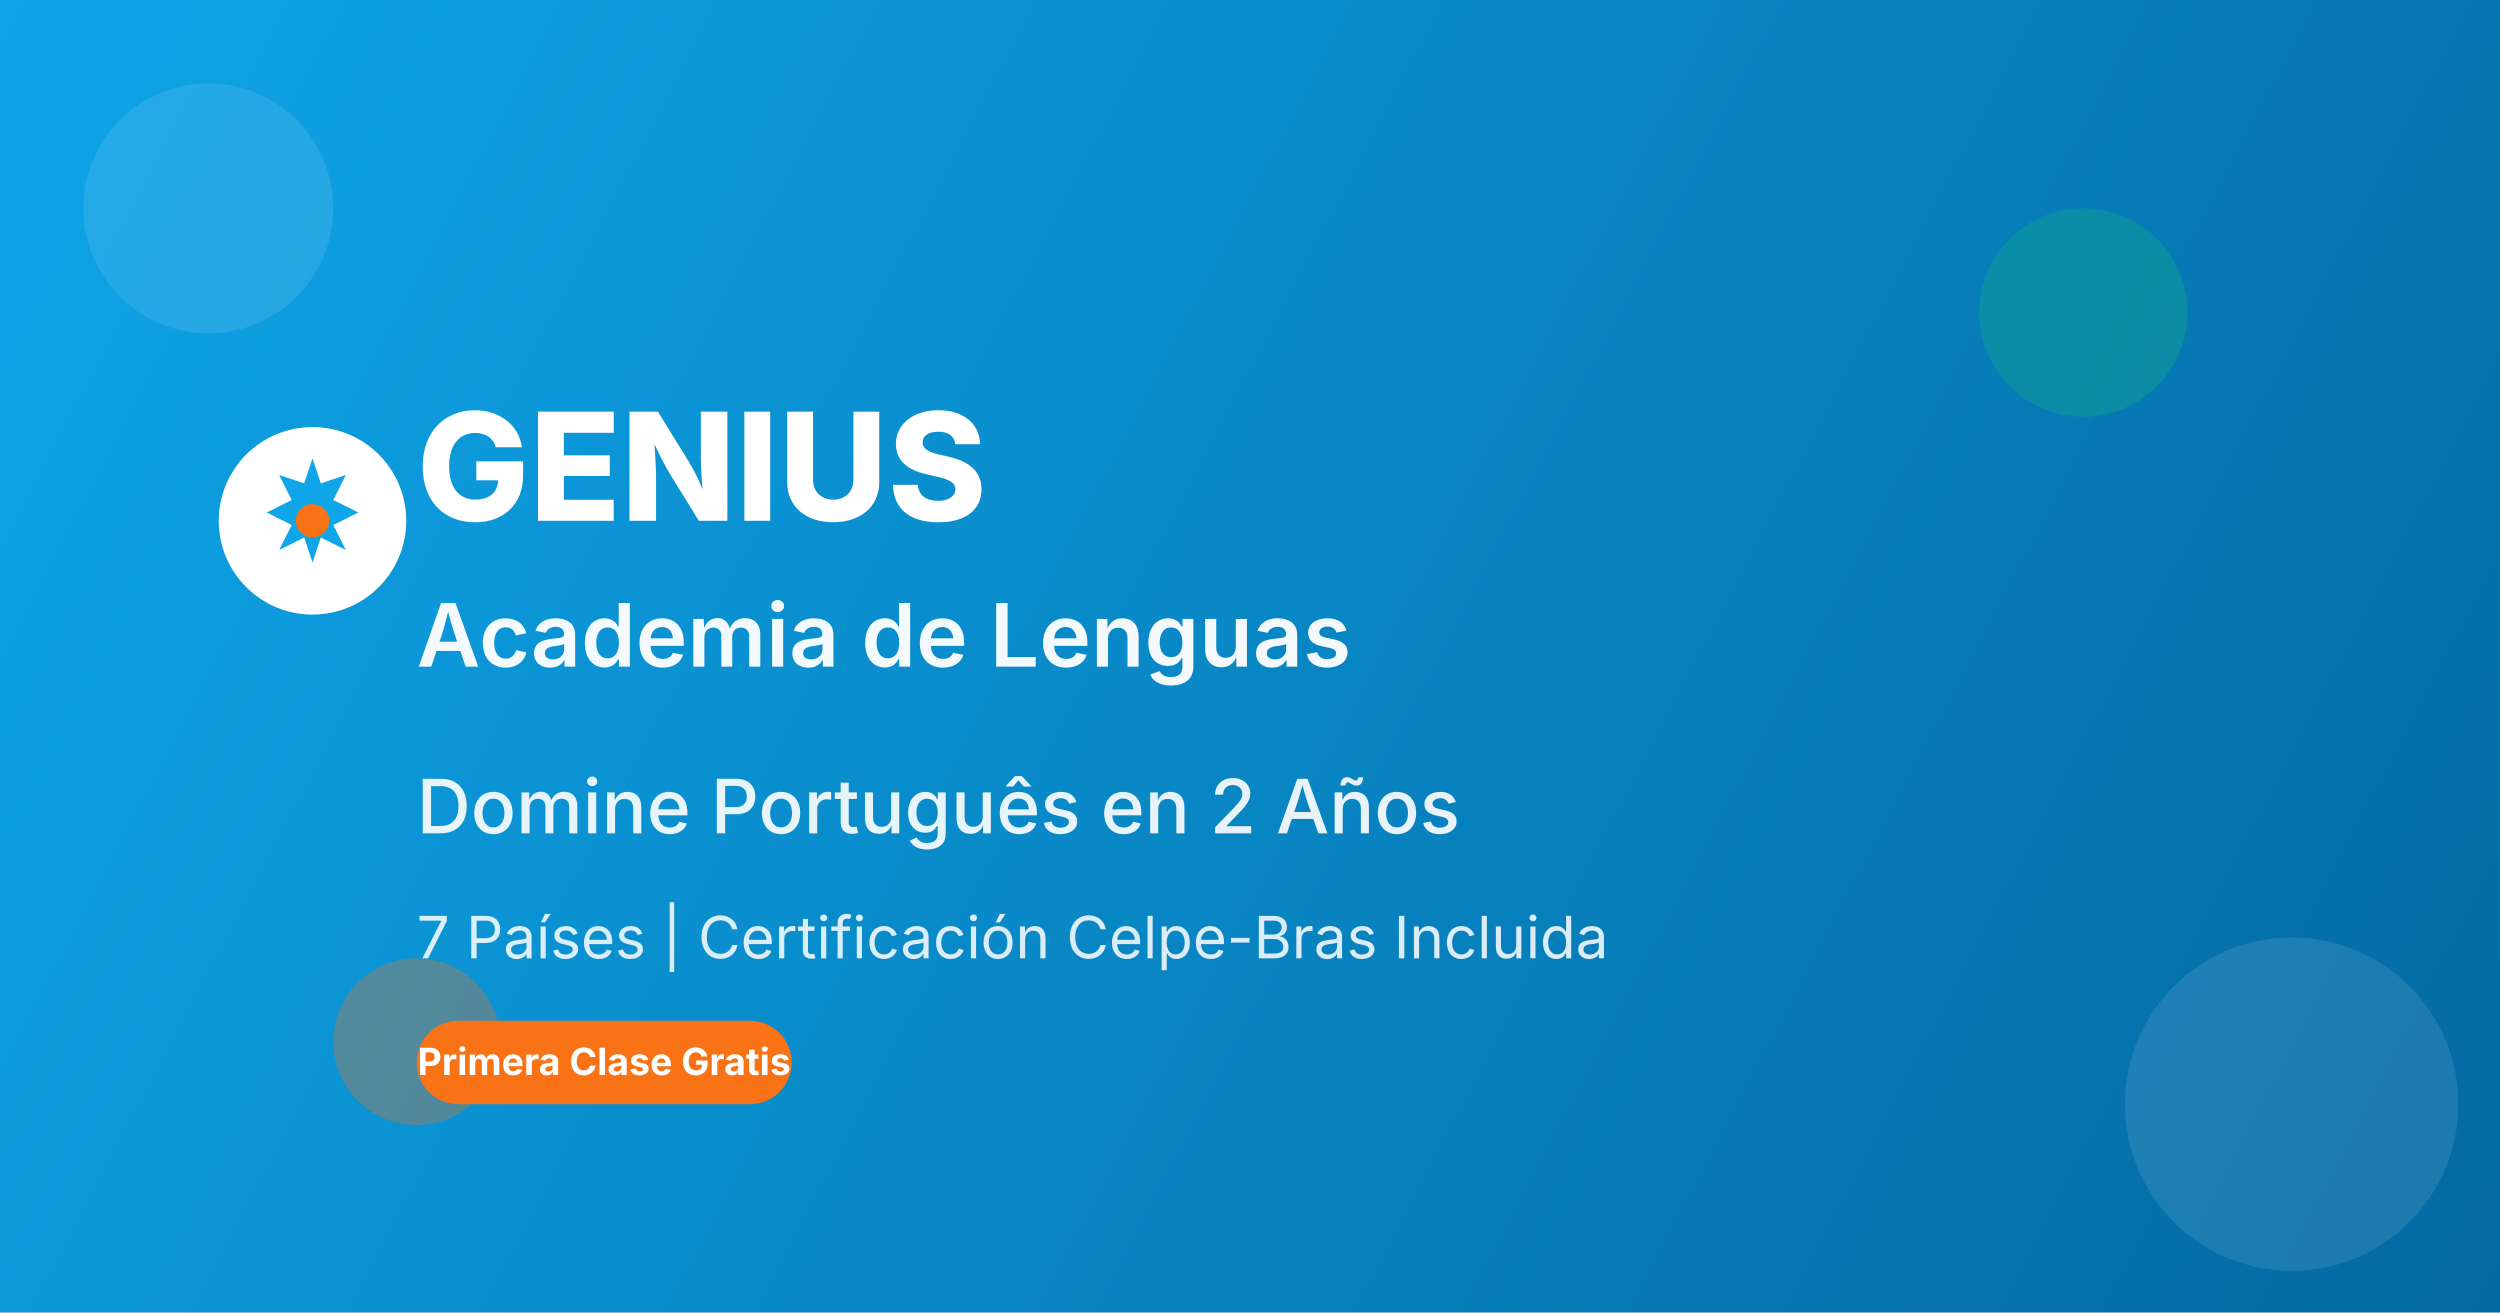
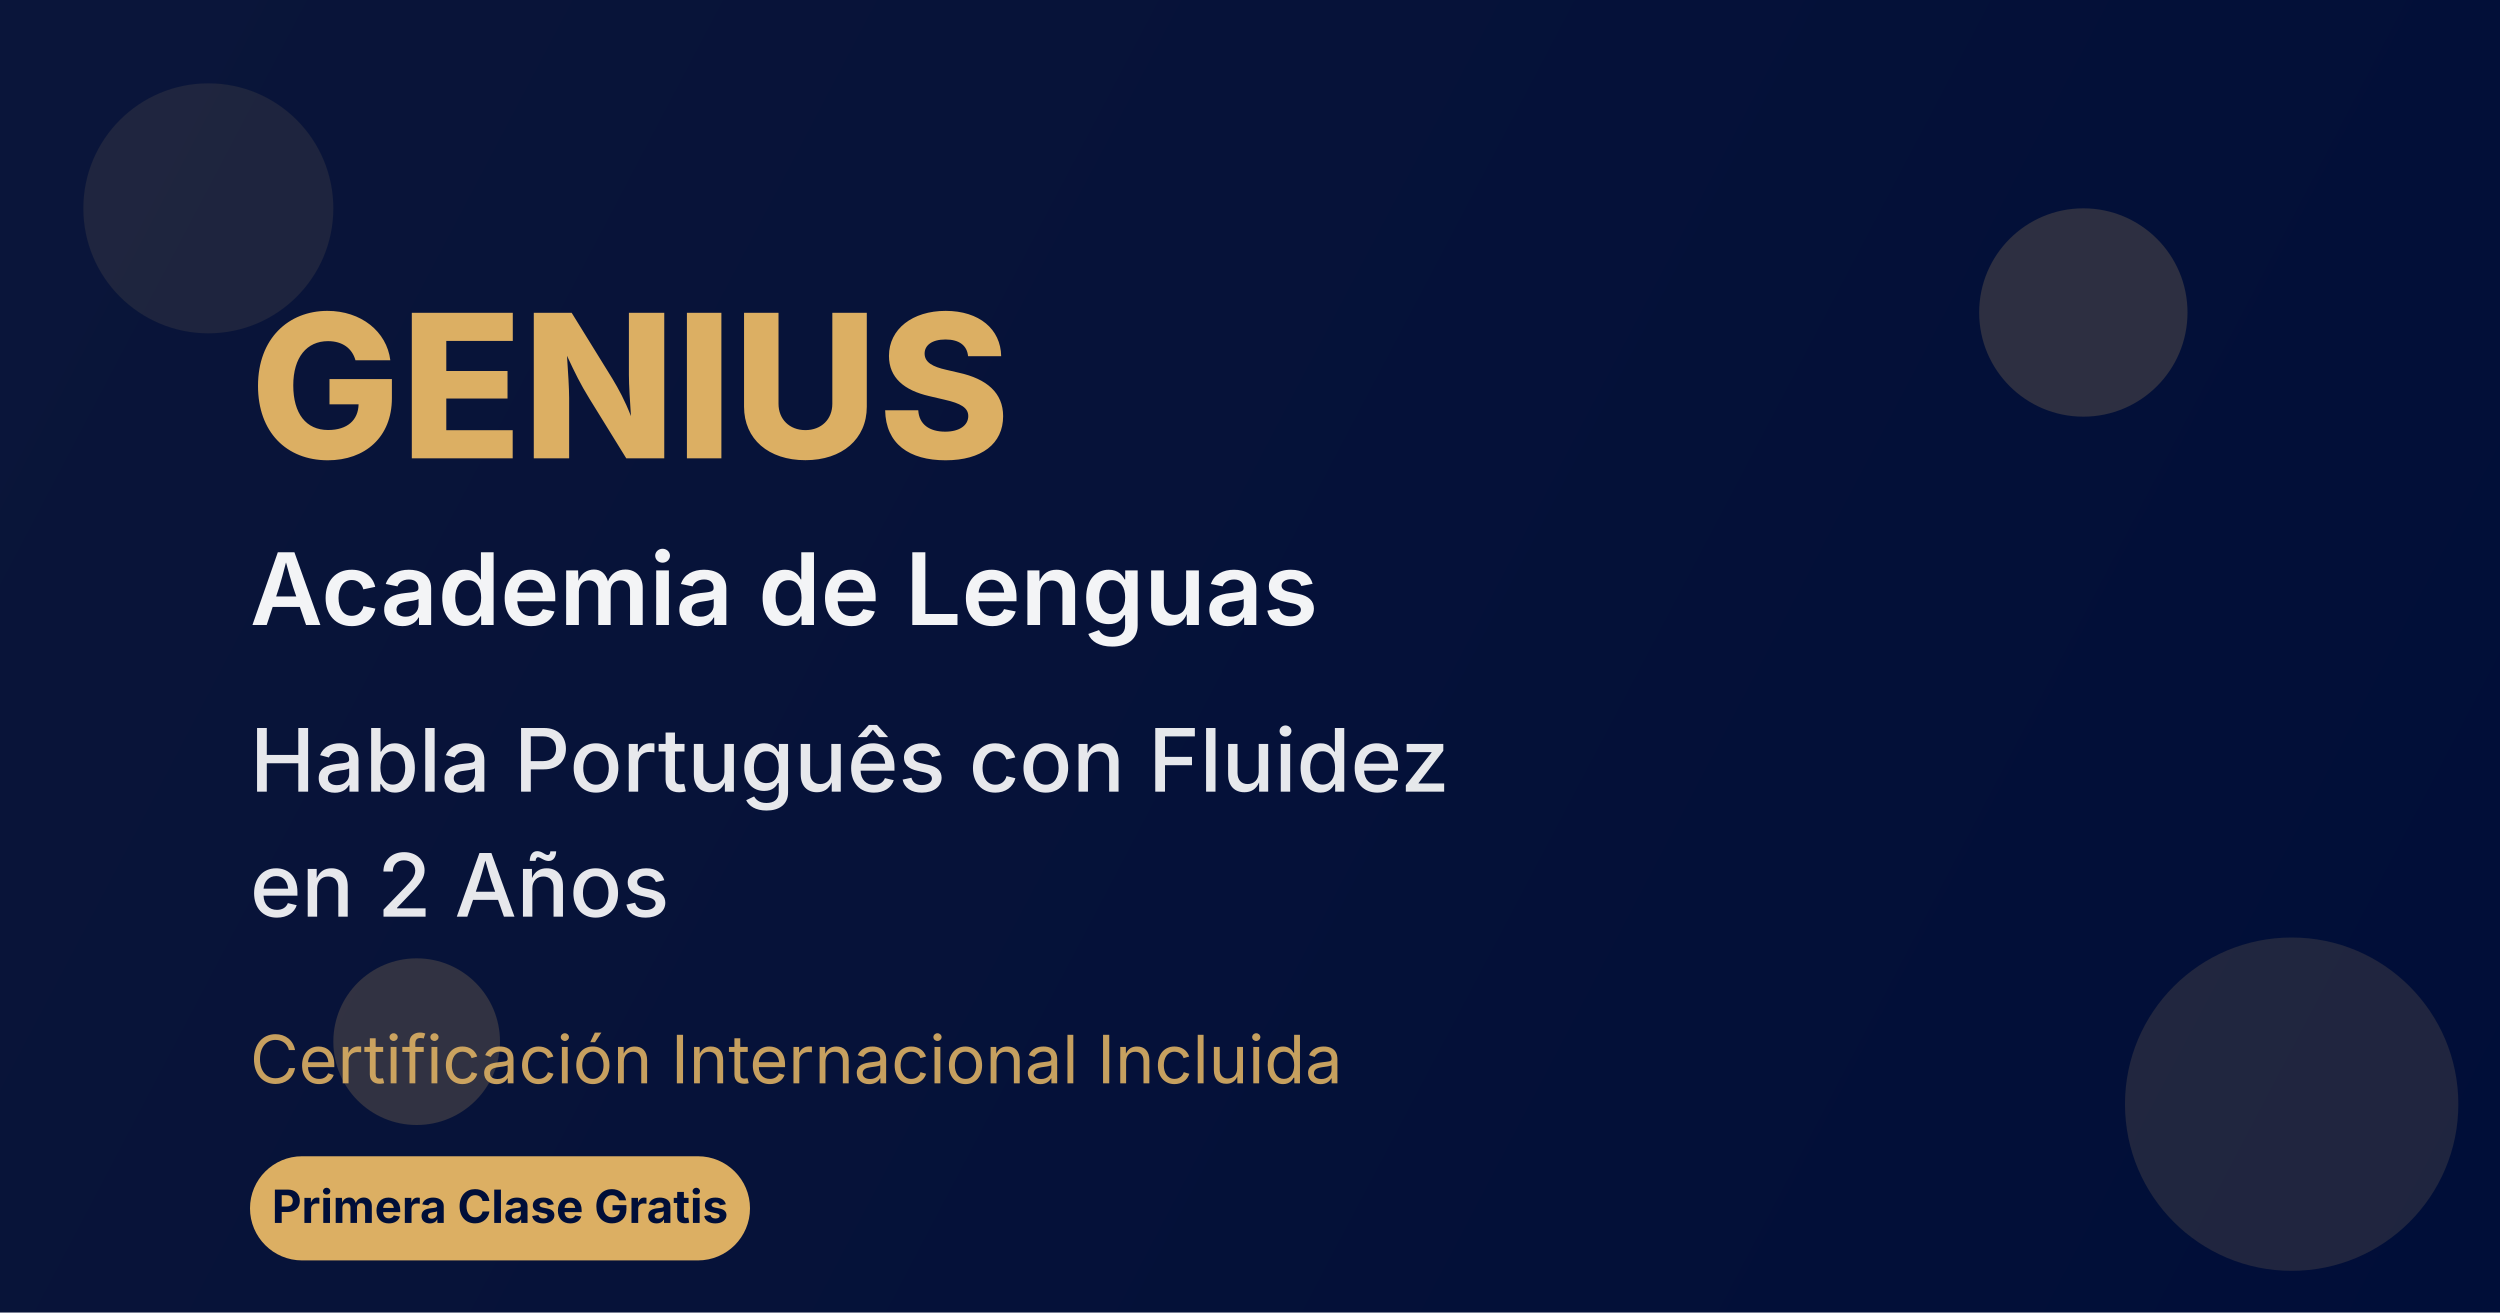
<svg xmlns="http://www.w3.org/2000/svg" width="1200" height="630" viewBox="0 0 1200 630" fill="none">
-   <rect width="1200" height="630" fill="url(#gradient)" />
+   <rect width="1200" height="630" fill="#000E38" />
+   <circle cx="100" cy="100" r="60" fill="#DCAF63" opacity="0.1" />
+   <circle cx="1100" cy="530" r="80" fill="#DCAF63" opacity="0.15" />
+   <circle cx="200" cy="500" r="40" fill="#DCAF63" opacity="0.2" />
+   <circle cx="1000" cy="150" r="50" fill="#DCAF63" opacity="0.2" />
+   <rect width="1200" height="630" fill="url(#goldGradient)" opacity="0.05" />
  <defs>
-     <linearGradient id="gradient" x1="0" y1="0" x2="1200" y2="630" gradientUnits="userSpaceOnUse">
-       <stop offset="0%" stop-color="#0EA5E9" />
-       <stop offset="100%" stop-color="#0369A1" />
+     <linearGradient id="goldGradient" x1="0" y1="0" x2="1200" y2="630" gradientUnits="userSpaceOnUse">
+       <stop offset="0%" stop-color="#DCAF63" />
+       <stop offset="100%" stop-color="#000E38" />
    </linearGradient>
  </defs>
-   <circle cx="100" cy="100" r="60" fill="white" opacity="0.1" />
-   <circle cx="1100" cy="530" r="80" fill="white" opacity="0.1" />
-   <circle cx="200" cy="500" r="40" fill="#F97316" opacity="0.3" />
-   <circle cx="1000" cy="150" r="50" fill="#10B981" opacity="0.3" />
-   <g transform="translate(100, 200)">
-     <circle cx="50" cy="50" r="45" fill="white" />
-     <path d="M50 20L54 32L66 28L60 40L72 46L60 52L66 64L54 58L50 70L46 58L34 64L40 52L28 46L40 40L34 28L46 32L50 20Z" fill="#0EA5E9" />
-     <circle cx="50" cy="50" r="8" fill="#F97316" />
-   </g>
-   <text x="200" y="250" font-family="Inter, sans-serif" font-size="72" font-weight="800" fill="white">
+   <text x="120" y="220" font-family="system-ui, -apple-system, sans-serif" font-size="96" font-weight="800" fill="#DCAF63">
    GENIUS
  </text>
-   <text x="200" y="320" font-family="Inter, sans-serif" font-size="42" font-weight="600" fill="white" opacity="0.95">
+   <text x="120" y="300" font-family="system-ui, -apple-system, sans-serif" font-size="48" font-weight="600" fill="white" opacity="0.95">
    Academia de Lenguas
  </text>
-   <text x="200" y="400" font-family="Inter, sans-serif" font-size="36" font-weight="500" fill="white" opacity="0.9">
-     Domine Português en 2 Años
+   <text x="120" y="380" font-family="system-ui, -apple-system, sans-serif" font-size="42" font-weight="500" fill="white" opacity="0.9">
+     Habla Português con Fluidez
  </text>
-   <text x="200" y="460" font-family="Inter, sans-serif" font-size="28" font-weight="400" fill="white" opacity="0.85">
-     7 Países | Certificación Celpe-Bras Incluida
+   <text x="120" y="440" font-family="system-ui, -apple-system, sans-serif" font-size="42" font-weight="500" fill="white" opacity="0.9">
+     en 2 Años
  </text>
-   <rect x="200" y="490" width="180" height="40" rx="20" fill="#F97316" />
-   <text x="290" y="516" font-family="Inter, sans-serif" font-size="18" font-weight="700" fill="white" text-anchor="middle">
+   <text x="120" y="520" font-family="system-ui, -apple-system, sans-serif" font-size="32" font-weight="400" fill="#DCAF63" opacity="0.9">
+     Certificación Internacional Incluida
+   </text>
+   <rect x="120" y="555" width="240" height="50" rx="25" fill="#DCAF63" />
+   <text x="240" y="587" font-family="system-ui, -apple-system, sans-serif" font-size="22" font-weight="700" fill="#000E38" text-anchor="middle">
    Primera Clase Gratis
  </text>
</svg>
